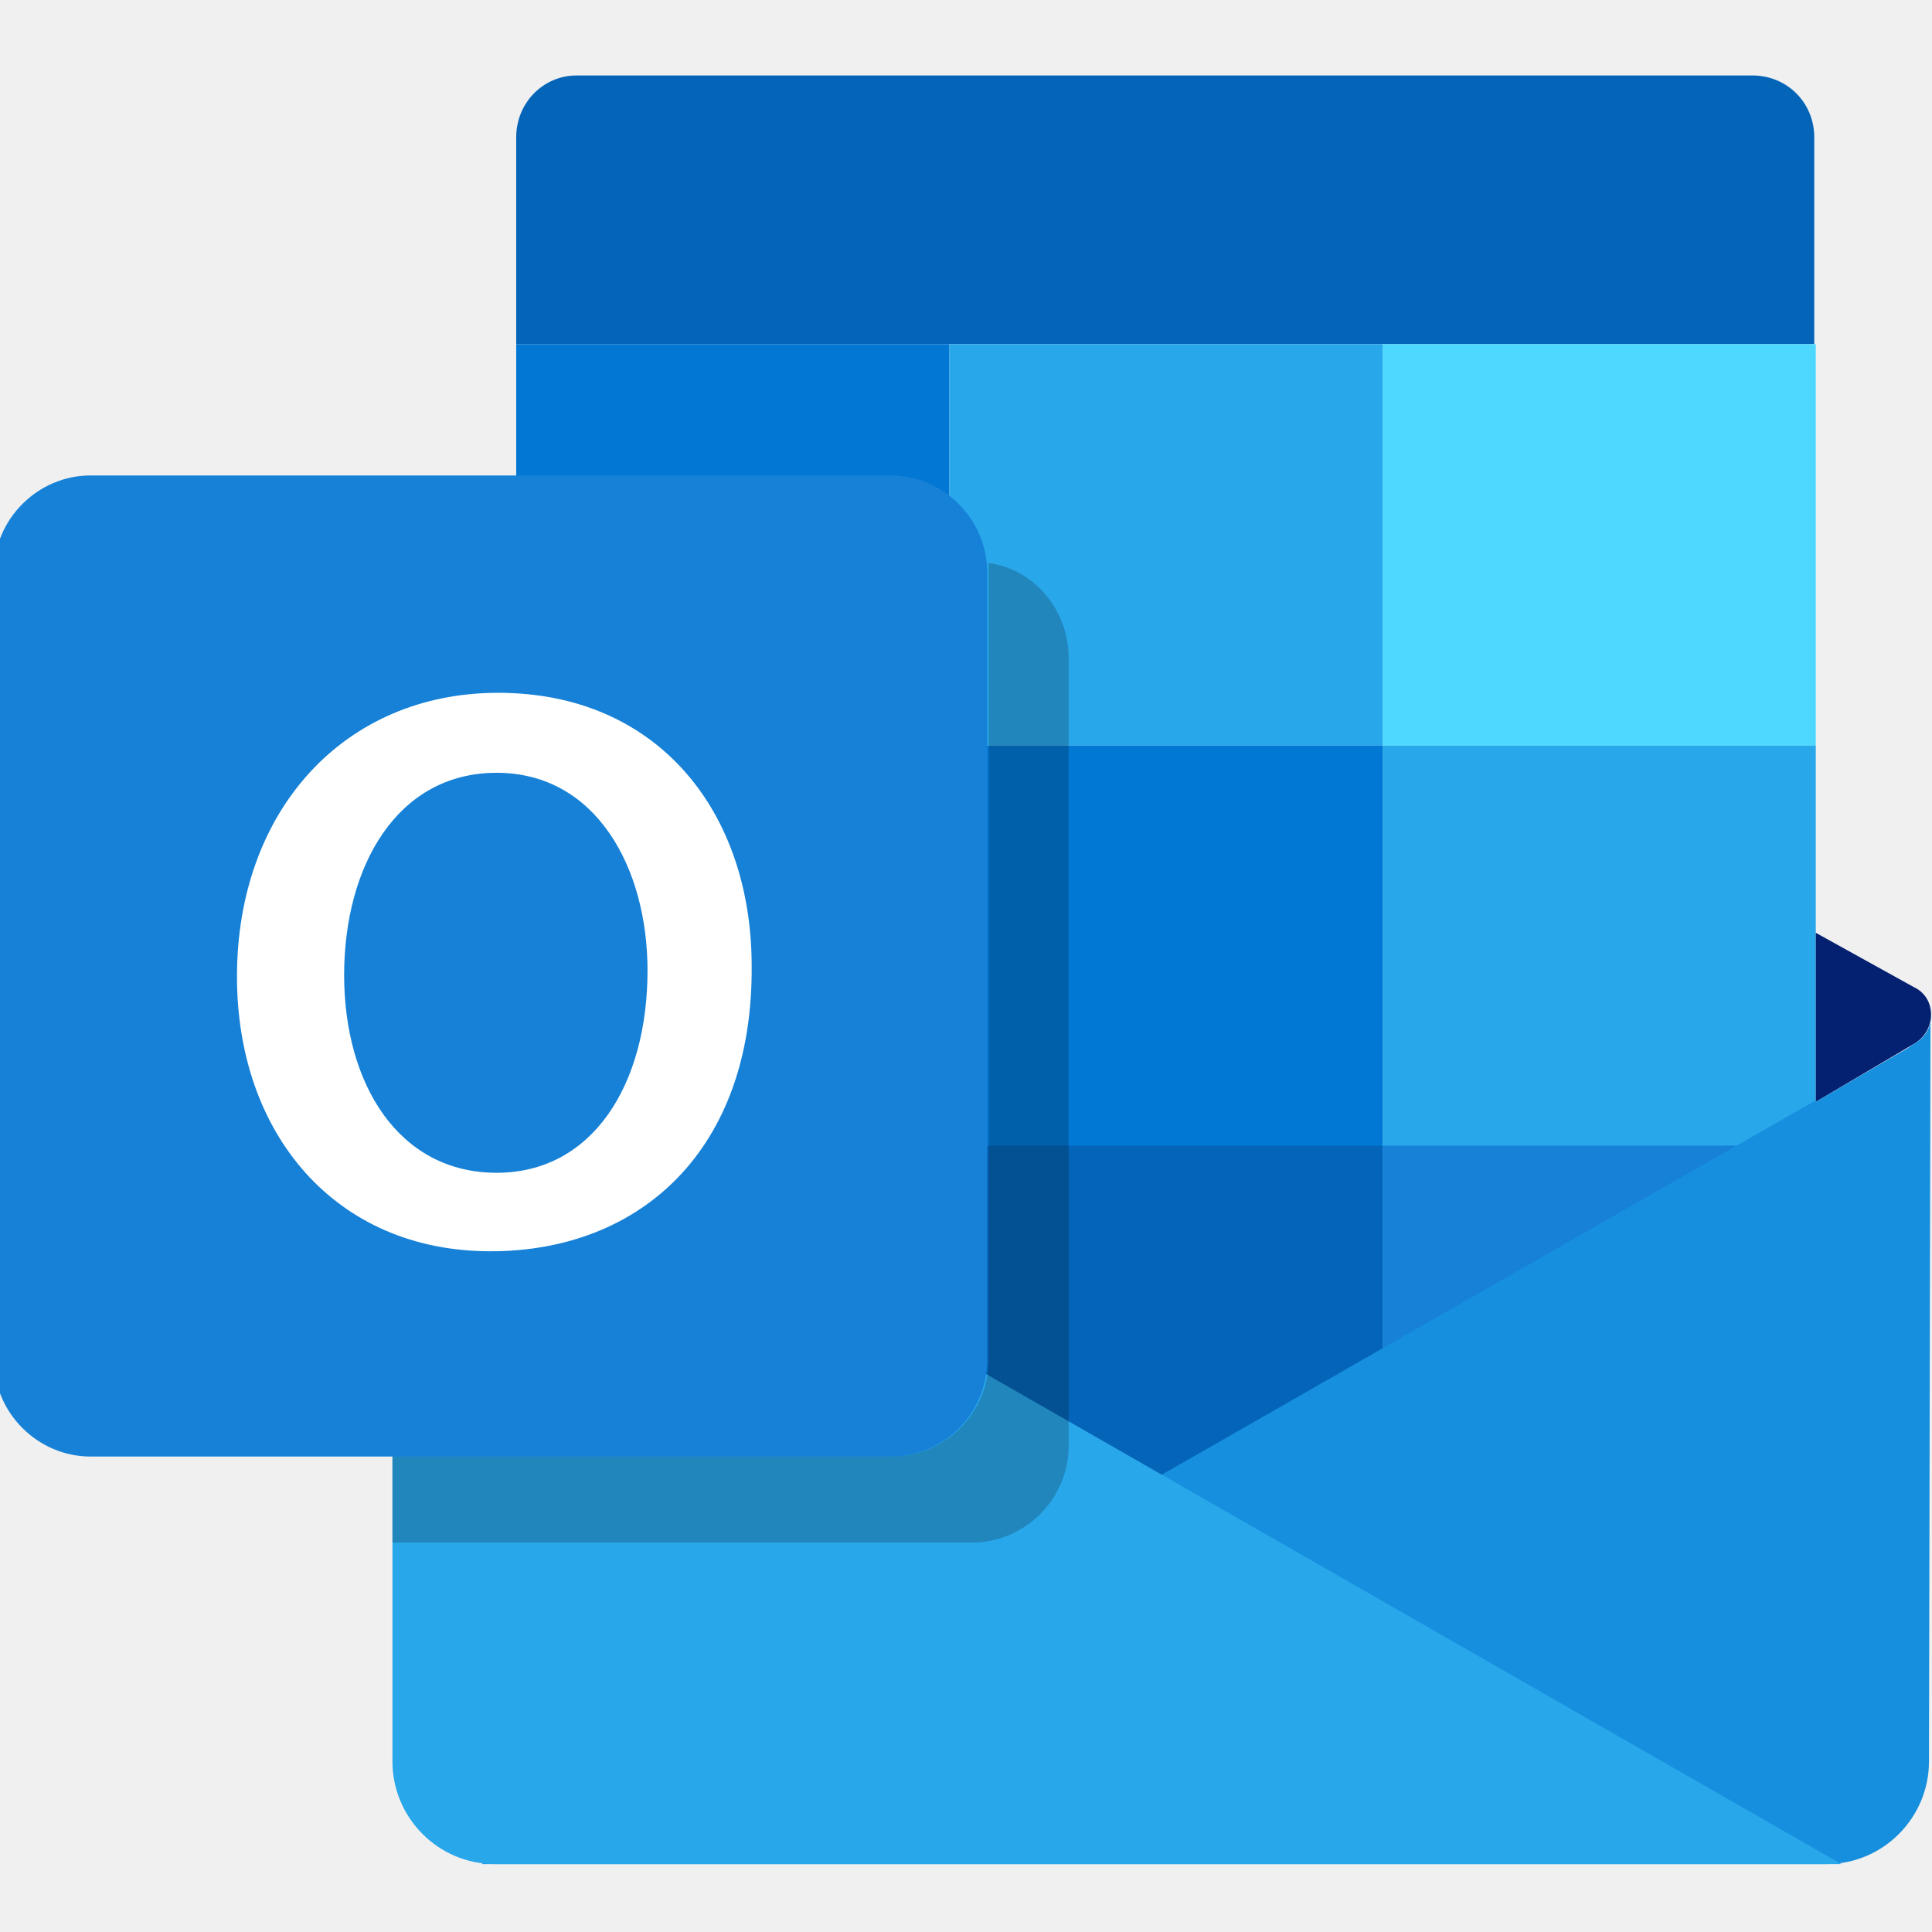
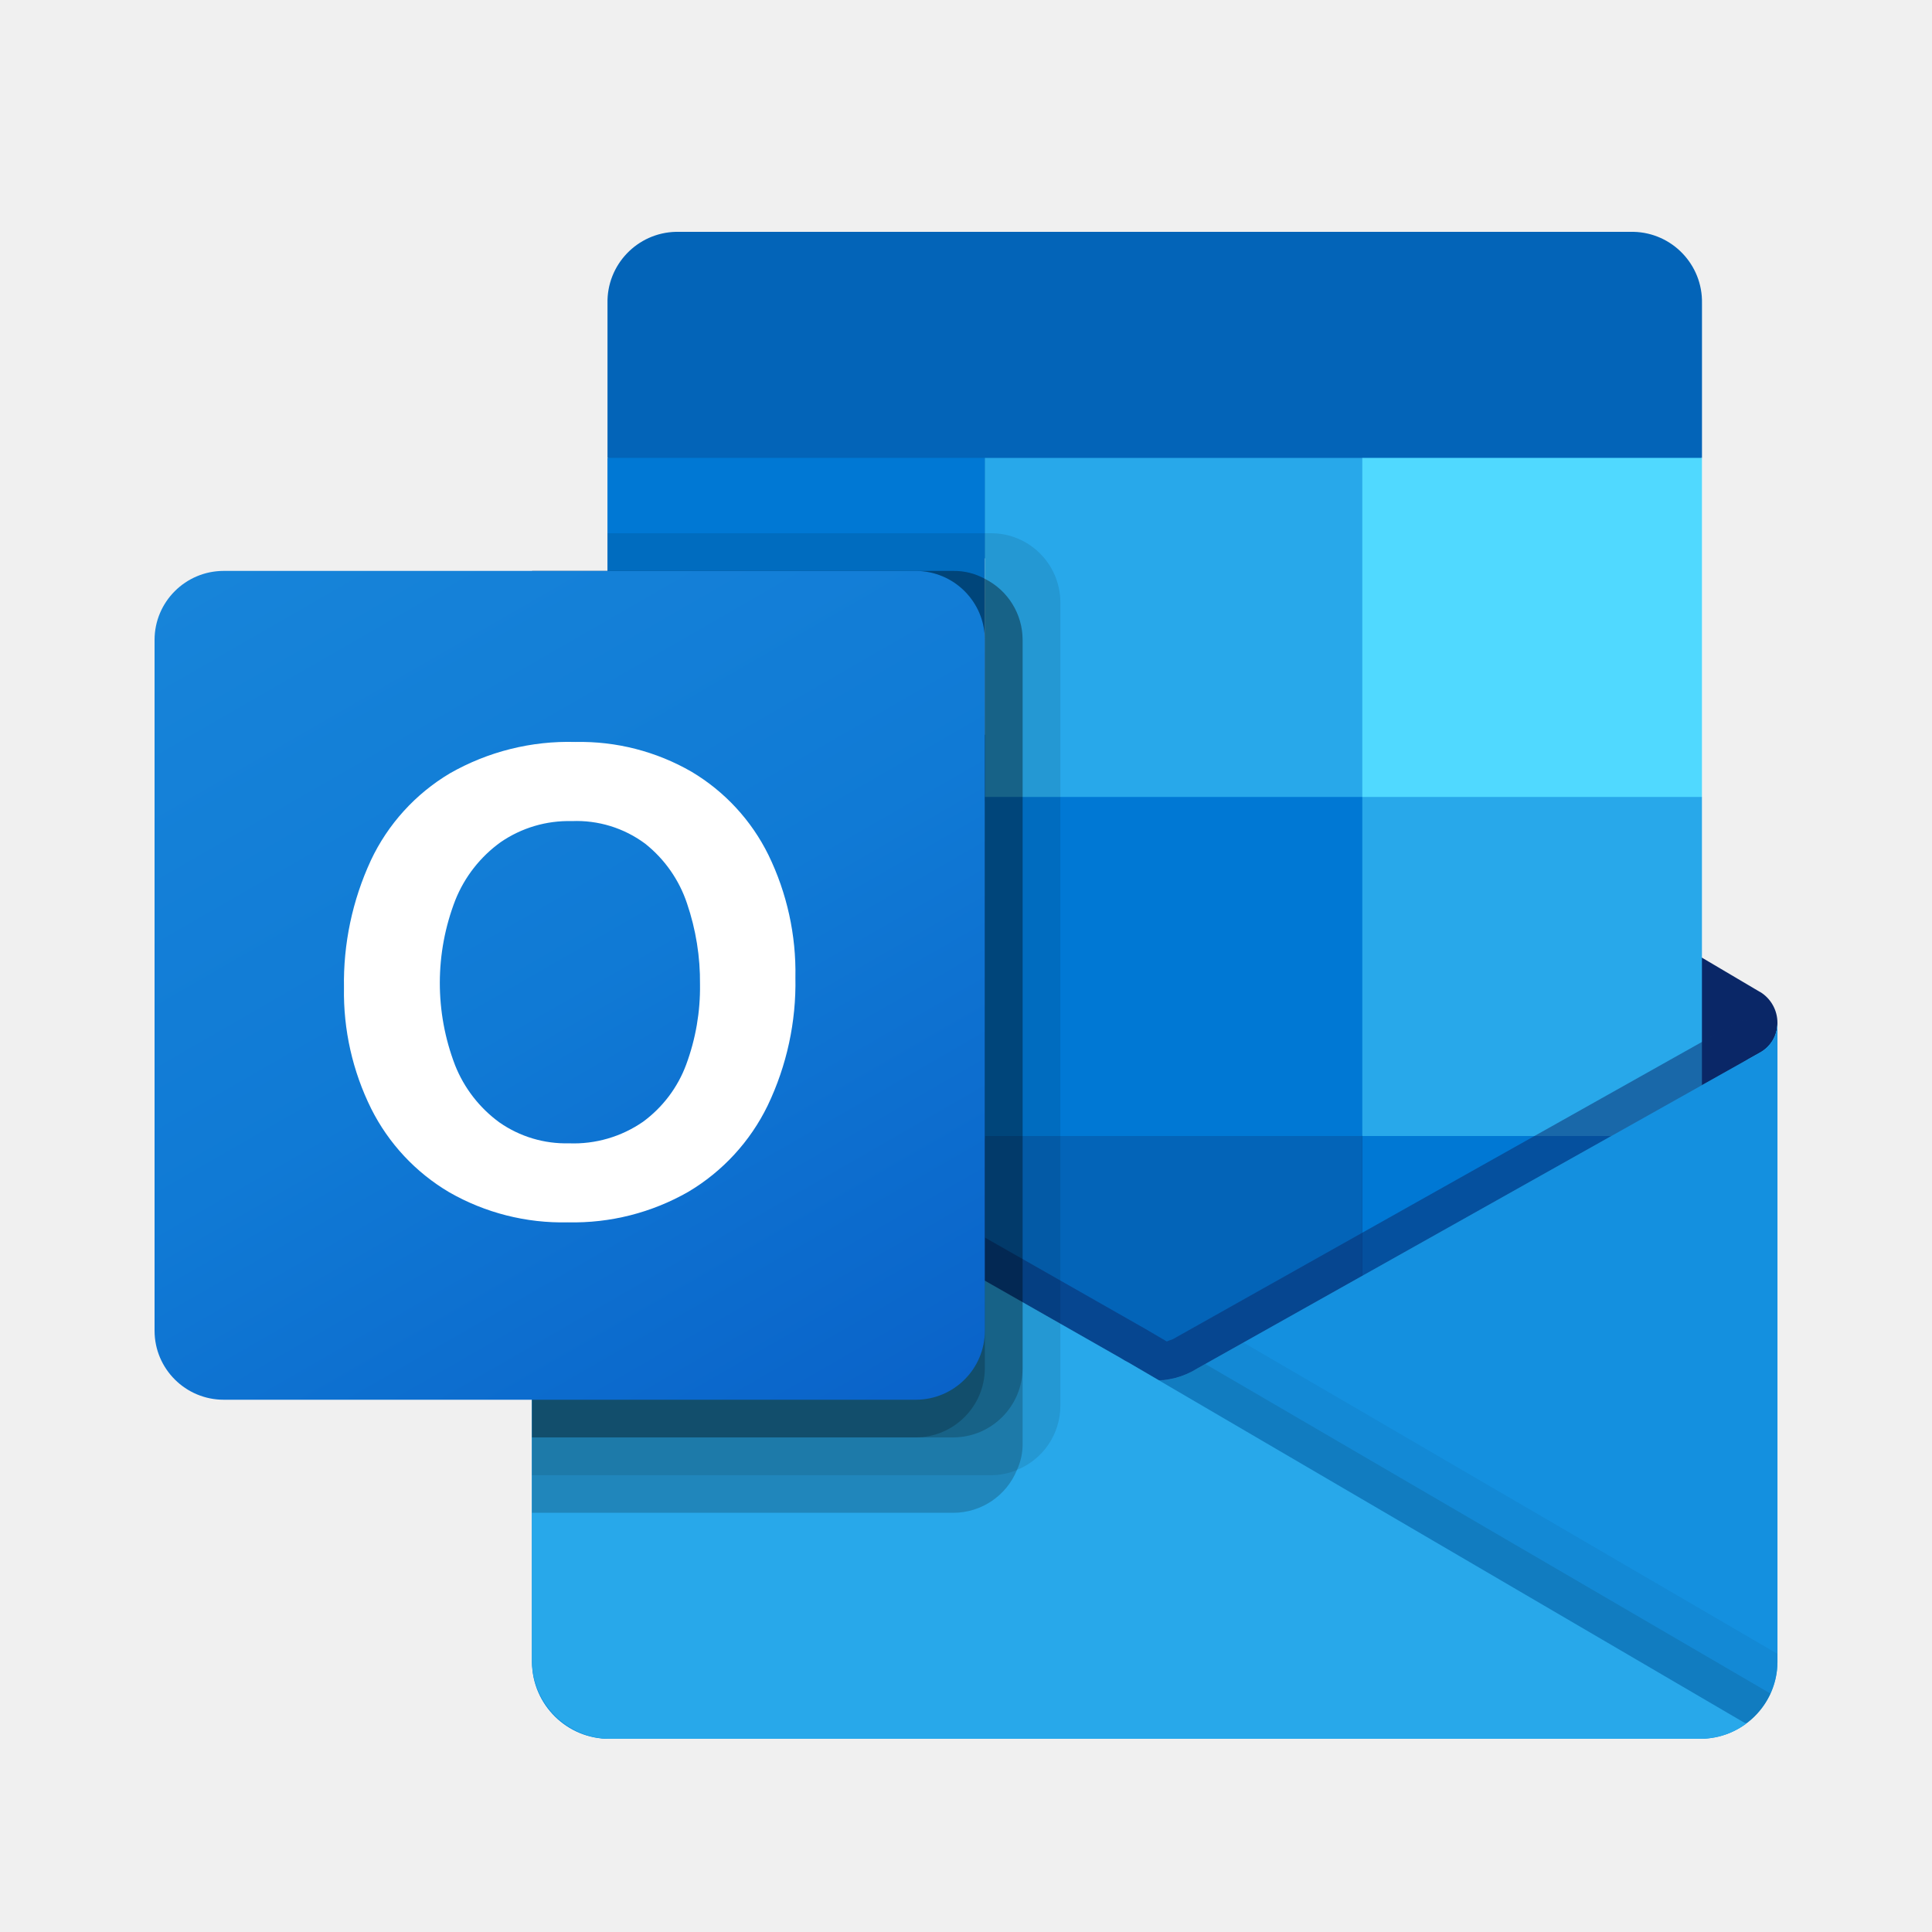
- <svg xmlns="http://www.w3.org/2000/svg" id="Capa_1" style="enable-background:new 0 0 128 128;" version="1.1" viewBox="0 0 128 128" xml:space="preserve">
-   <style type="text/css">
- 	.st0{fill:#21A365;}
- 	.st1{fill:#107C41;}
- 	.st2{fill:#185B37;}
- 	.st3{fill:#33C481;}
- 	.st4{fill:#17864C;}
- 	.st5{fill:#FFFFFF;}
- 	.st6{fill:#036C70;}
- 	.st7{fill:#1A9BA1;}
- 	.st8{fill:#37C6D0;}
- 	.st9{fill:#04878B;}
- 	.st10{fill:#4F59CA;}
- 	.st11{fill:#7B82EA;}
- 	.st12{fill:#4C53BB;}
- 	.st13{fill:#0F78D5;}
- 	.st14{fill:#29A7EB;}
- 	.st15{fill:#0358A8;}
- 	.st16{fill:#0F79D6;}
- 	.st17{fill:#038387;}
- 	.st18{fill:#048A8E;}
- 	.st19{fill:#C8421D;}
- 	.st20{fill:#FF8F6A;}
- 	.st21{fill:#ED6B47;}
- 	.st22{fill:#891323;}
- 	.st23{fill:#AF2131;}
- 	.st24{fill:#C94E60;}
- 	.st25{fill:#E08195;}
- 	.st26{fill:#B42839;}
- 	.st27{fill:#0464B8;}
- 	.st28{fill:#0377D4;}
- 	.st29{fill:#4FD8FF;}
- 	.st30{fill:#1681D7;}
- 	.st31{fill:#0178D4;}
- 	.st32{fill:#042071;}
- 	.st33{fill:#168FDE;}
- 	.st34{fill:#CA64EA;}
- 	.st35{fill:#7E1FAF;}
- 	.st36{fill:#AE4BD5;}
- 	.st37{fill:#9332BF;}
- 	.st38{fill:#7719AA;}
- 	.st39{fill:#0078D4;}
- 	.st40{fill:#1490DF;}
- 	.st41{fill:#0364B8;}
- 	.st42{fill:#28A8EA;}
- 	.st43{fill:#41A5ED;}
- 	.st44{fill:#2C7BD5;}
- 	.st45{fill:#195ABE;}
- 	.st46{fill:#103E91;}
- 	.st47{fill:#2166C3;}
- 	.st48{opacity:0.2;}
- </style>
-   <g>
-     <path class="st27" d="M120.2,22.8H34.2V9.1C34.2,6.8,36,5,38.2,5h77.9c2.3,0,4.1,1.8,4.1,4.1V22.8z" />
-     <rect class="st28" height="26.6" width="28.7" x="34.2" y="22.8" />
-     <rect class="st14" height="26.6" width="28.7" x="62.9" y="22.8" />
-     <rect class="st29" height="26.6" width="28.7" x="91.6" y="22.8" />
-     <rect class="st30" height="26.6" width="28.7" x="34.2" y="49.4" />
-     <rect class="st31" height="26.6" width="28.7" x="62.9" y="49.4" />
-     <rect class="st14" height="26.6" width="28.7" x="91.6" y="49.4" />
-     <rect class="st27" height="26.6" width="28.7" x="62.9" y="75.9" />
-     <rect class="st30" height="26.6" width="28.7" x="91.6" y="75.9" />
-   </g>
-   <path class="st32" d="M126.9,69.1l-6.6,3.9V61.8l6.5,3.6C128.3,66.1,128.3,68.2,126.9,69.1z" />
-   <path class="st33" d="M126.9,69.1l-0.6,0.4l0,0l-0.7,0.4l-5.3,3.1v-0.1l-88.4,50.6h89.1c3.8,0,6.8-3.1,6.8-6.8l0.1-49.4  C128,67.9,127.6,68.7,126.9,69.1z" />
-   <g>
-     <path class="st14" d="M122,123.5H32.8c-3.8,0-6.8-3.1-6.8-6.8V68.5L122,123.5z" />
-   </g>
-   <path class="st30" d="M59,96.5h-53c-3.5,0-6.4-2.9-6.4-6.4V37.9c0-3.5,2.9-6.4,6.4-6.4h53c3.5,0,6.4,2.9,6.4,6.4v52.2  C65.4,93.6,62.6,96.5,59,96.5z" />
-   <g>
-     <path class="st5" d="M32.5,82.9c-10.3,0-16.8-7.8-16.8-18.2c0-11,7.1-18.8,17.3-18.8c10.6,0,16.8,7.9,16.8,18.1   C49.9,76.1,42.5,82.9,32.5,82.9L32.5,82.9z M32.9,77.7c6.4,0,10-5.9,10-13.4c0-6.8-3.4-13.1-10-13.1s-10.1,6.2-10.1,13.4   S26.4,77.7,32.9,77.7L32.9,77.7z" />
-   </g>
-   <path class="st48" d="M65.5,37.3c0,0.2,0,0.4,0,0.6v52.2c0,3.5-2.9,6.4-6.4,6.4H26v5.7h38.4c3.5,0,6.4-2.9,6.4-6.4V43.6  C70.8,40.4,68.5,37.7,65.5,37.3z" />
+ <svg xmlns="http://www.w3.org/2000/svg" width="50" height="50" viewBox="0 0 50 50">
+   <path d="M46 26.475a.936.936 0 0 0-.448-.804h-.005l-.017-.01-14.554-8.6a1.956 1.956 0 0 0-2.182 0l-14.553 8.6-.018.01a.946.946 0 0 0 .023 1.621l14.553 8.6a1.956 1.956 0 0 0 2.182 0l14.554-8.6a.935.935 0 0 0 .465-.817Z" fill="#0A2767" />
+   <path d="M15.938 20.733h9.55v8.74h-9.55v-8.74Zm28.109-8.883V7.852A1.813 1.813 0 0 0 42.276 6H17.492a1.813 1.813 0 0 0-1.77 1.852v3.998l14.65 3.9 13.675-3.9Z" fill="#0364B8" />
+   <path d="M15.72 11.85h9.768v8.775h-9.767V11.85Z" fill="#0078D4" />
+   <path d="M35.256 11.85h-9.768v8.775l9.768 8.775h8.79v-8.775l-8.79-8.775Z" fill="#28A8EA" />
+   <path d="M25.488 20.625h9.768V29.4h-9.768v-8.775Z" fill="#0078D4" />
+   <path d="M25.488 29.4h9.768v8.775h-9.768V29.4Z" fill="#0364B8" />
+   <path d="M15.938 29.472h9.55v7.944h-9.55v-7.944Z" fill="#14447D" />
+   <path d="M35.256 29.4h8.79v8.775h-8.79V29.4Z" fill="#0078D4" />
+   <path d="m45.553 27.238-.019.01-14.553 8.17a2.032 2.032 0 0 1-.984.304l-.796-.463a1.99 1.99 0 0 1-.195-.112l-14.75-8.403h-.006l-.482-.269v16.54A2 2 0 0 0 15.783 45h28.233c.017 0 .032-.008.05-.008.233-.015.463-.063.683-.142.095-.04.187-.088.274-.142.066-.038.178-.118.178-.118.5-.37.797-.954.8-1.575v-16.54a.877.877 0 0 1-.448.763Z" fill="url(#o_icon_microsoft_outlook__a)" />
+   <path opacity=".5" d="M45.219 26.41v1.014L30 37.882 14.246 26.751a.01.01 0 0 0-.01-.01l-1.445-.868v-.73l.596-.01 1.26.72.03.01.107.069s14.807 8.434 14.846 8.453l.567.332c.048-.02.097-.04.156-.059.03-.02 14.7-8.258 14.7-8.258l.166.01Z" fill="#0A2767" />
+   <path d="m45.553 27.238-.019.011-14.553 8.17a2.044 2.044 0 0 1-2.182 0l-14.554-8.17-.017-.01a.877.877 0 0 1-.46-.764v16.54A2 2 0 0 0 15.78 45h28.205A2 2 0 0 0 46 43.015v-16.54a.877.877 0 0 1-.447.763Z" fill="#1490DF" />
+   <path opacity=".1" d="m31.193 35.299-.218.122a2.025 2.025 0 0 1-.963.313l5.537 6.536 9.659 2.323c.265-.2.475-.462.612-.763L31.193 35.3Z" />
+   <path opacity=".05" d="m32.18 34.745-1.205.676a2.027 2.027 0 0 1-.963.313l2.594 7.14L45.21 44.59a1.97 1.97 0 0 0 .79-1.575v-.214l-13.82-8.056Z" />
+   <path d="M15.809 45h28.174c.434.002.857-.134 1.206-.39L29.2 35.26a1.977 1.977 0 0 1-.195-.111l-14.75-8.403h-.006l-.481-.27v16.482A2.042 2.042 0 0 0 15.809 45Z" fill="#28A8EA" />
+   <path opacity=".1" d="M27.442 15.587v20.797a1.792 1.792 0 0 1-1.123 1.657c-.21.09-.436.137-.665.137H13.768V14.775h1.953V13.8h9.934a1.793 1.793 0 0 1 1.787 1.787Z" />
+   <path opacity=".2" d="M26.465 16.562V37.36c.003.235-.047.468-.146.682a1.78 1.78 0 0 1-1.641 1.109h-10.91V14.775h10.91c.283-.003.563.068.81.205.6.3.977.913.977 1.582Z" />
+   <path opacity=".2" d="M26.465 16.562V35.41a1.801 1.801 0 0 1-1.787 1.79h-10.91V14.776h10.91c.283-.003.563.068.81.205.6.3.977.913.977 1.582Z" />
+   <path opacity=".2" d="M25.488 16.562V35.41a1.795 1.795 0 0 1-1.787 1.79h-9.933V14.776H23.7c.988 0 1.788.8 1.787 1.786v.001Z" />
+   <path d="M5.79 14.775h17.908c.989 0 1.79.8 1.79 1.787v17.876c0 .987-.801 1.787-1.79 1.787H5.79c-.988 0-1.79-.8-1.79-1.787V16.562c0-.987.802-1.787 1.79-1.787Z" fill="url(#o_icon_microsoft_outlook__b)" />
+   <path d="M9.596 22.27a5.202 5.202 0 0 1 2.045-2.255 6.191 6.191 0 0 1 3.25-.813 5.762 5.762 0 0 1 3.007.771 5.16 5.16 0 0 1 1.99 2.155 6.94 6.94 0 0 1 .697 3.169 7.33 7.33 0 0 1-.718 3.315 5.28 5.28 0 0 1-2.05 2.23 5.992 5.992 0 0 1-3.12.792 5.89 5.89 0 0 1-3.074-.78 5.236 5.236 0 0 1-2.016-2.16 6.779 6.779 0 0 1-.705-3.13 7.528 7.528 0 0 1 .694-3.293Zm2.18 5.295a3.375 3.375 0 0 0 1.15 1.484 3.01 3.01 0 0 0 1.798.54 3.152 3.152 0 0 0 1.918-.558c.51-.375.899-.89 1.118-1.484a5.75 5.75 0 0 0 .356-2.07 6.289 6.289 0 0 0-.336-2.096 3.314 3.314 0 0 0-1.082-1.546 2.975 2.975 0 0 0-1.902-.585 3.104 3.104 0 0 0-1.839.545 3.404 3.404 0 0 0-1.172 1.496 5.937 5.937 0 0 0-.008 4.276v-.002Z" fill="#fff" />
+   <path d="M35.256 11.85h8.79v8.775h-8.79V11.85Z" fill="#50D9FF" />
+   <defs>
+     <linearGradient id="o_icon_microsoft_outlook__a" x1="29.884" y1="26.475" x2="29.884" y2="45" gradientUnits="userSpaceOnUse">
+       <stop stop-color="#35B8F1" />
+       <stop offset="1" stop-color="#28A8EA" />
+     </linearGradient>
+     <linearGradient id="o_icon_microsoft_outlook__b" x1="7.733" y1="13.378" x2="21.718" y2="37.643" gradientUnits="userSpaceOnUse">
+       <stop stop-color="#1784D9" />
+       <stop offset=".5" stop-color="#107AD5" />
+       <stop offset="1" stop-color="#0A63C9" />
+     </linearGradient>
+   </defs>
</svg>
